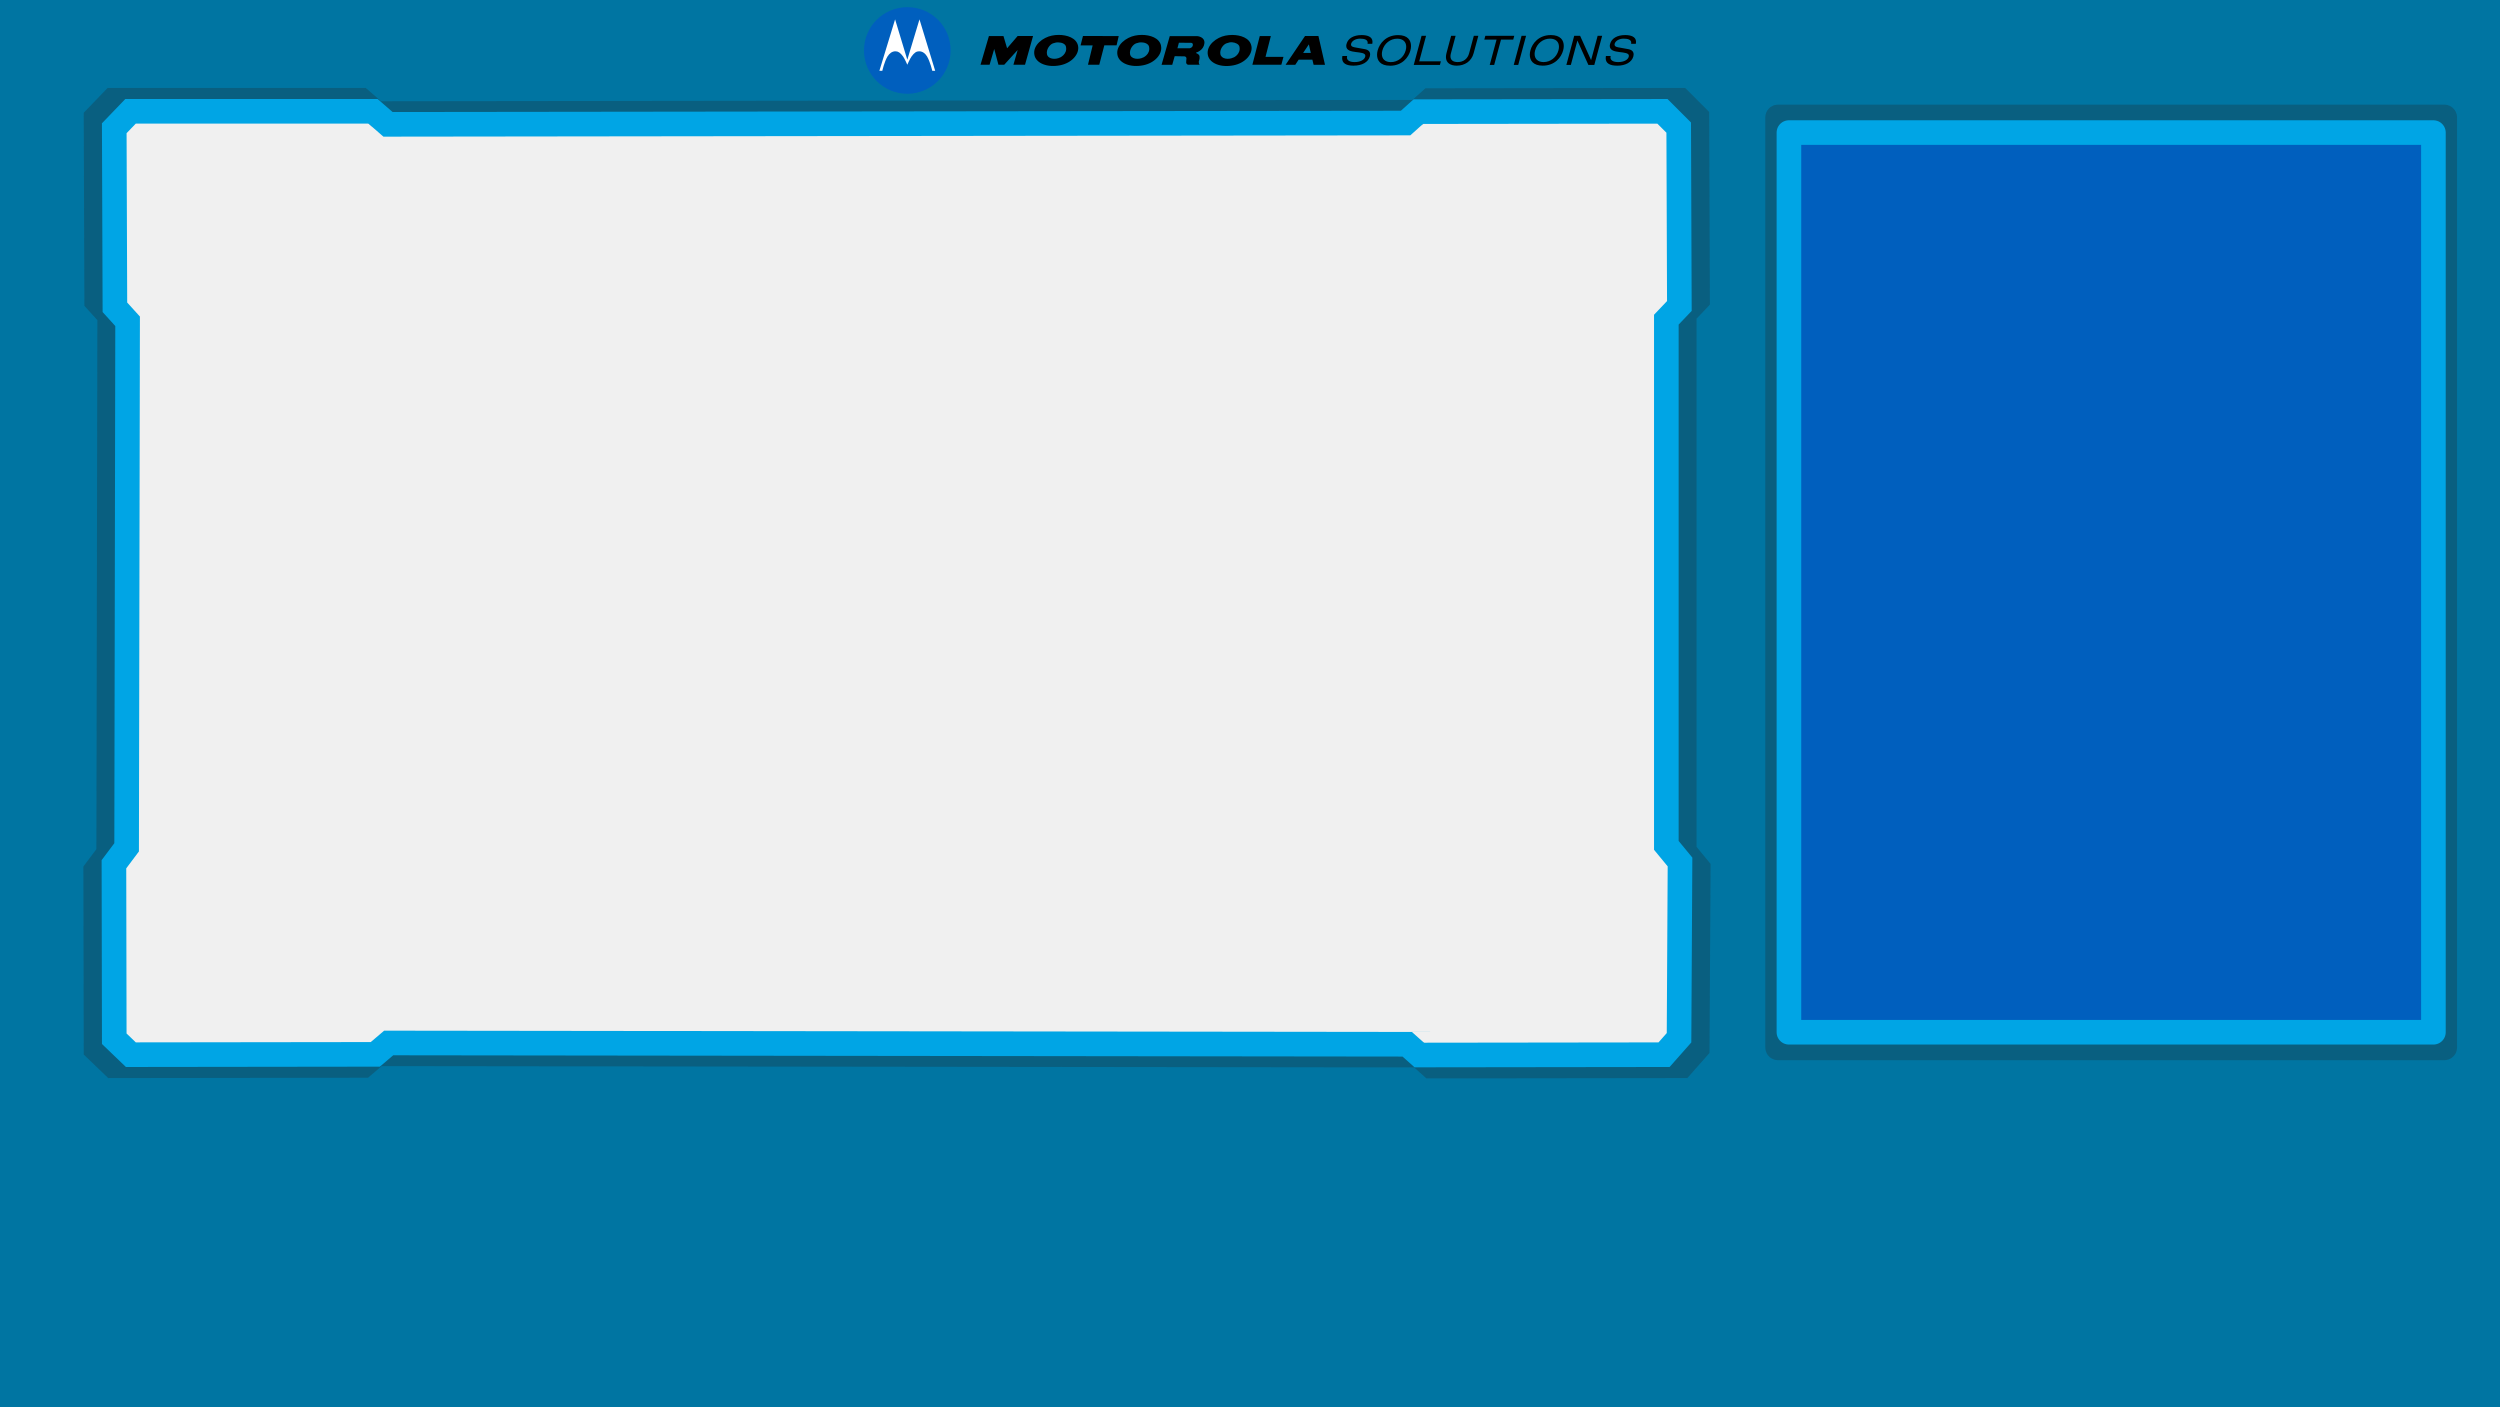
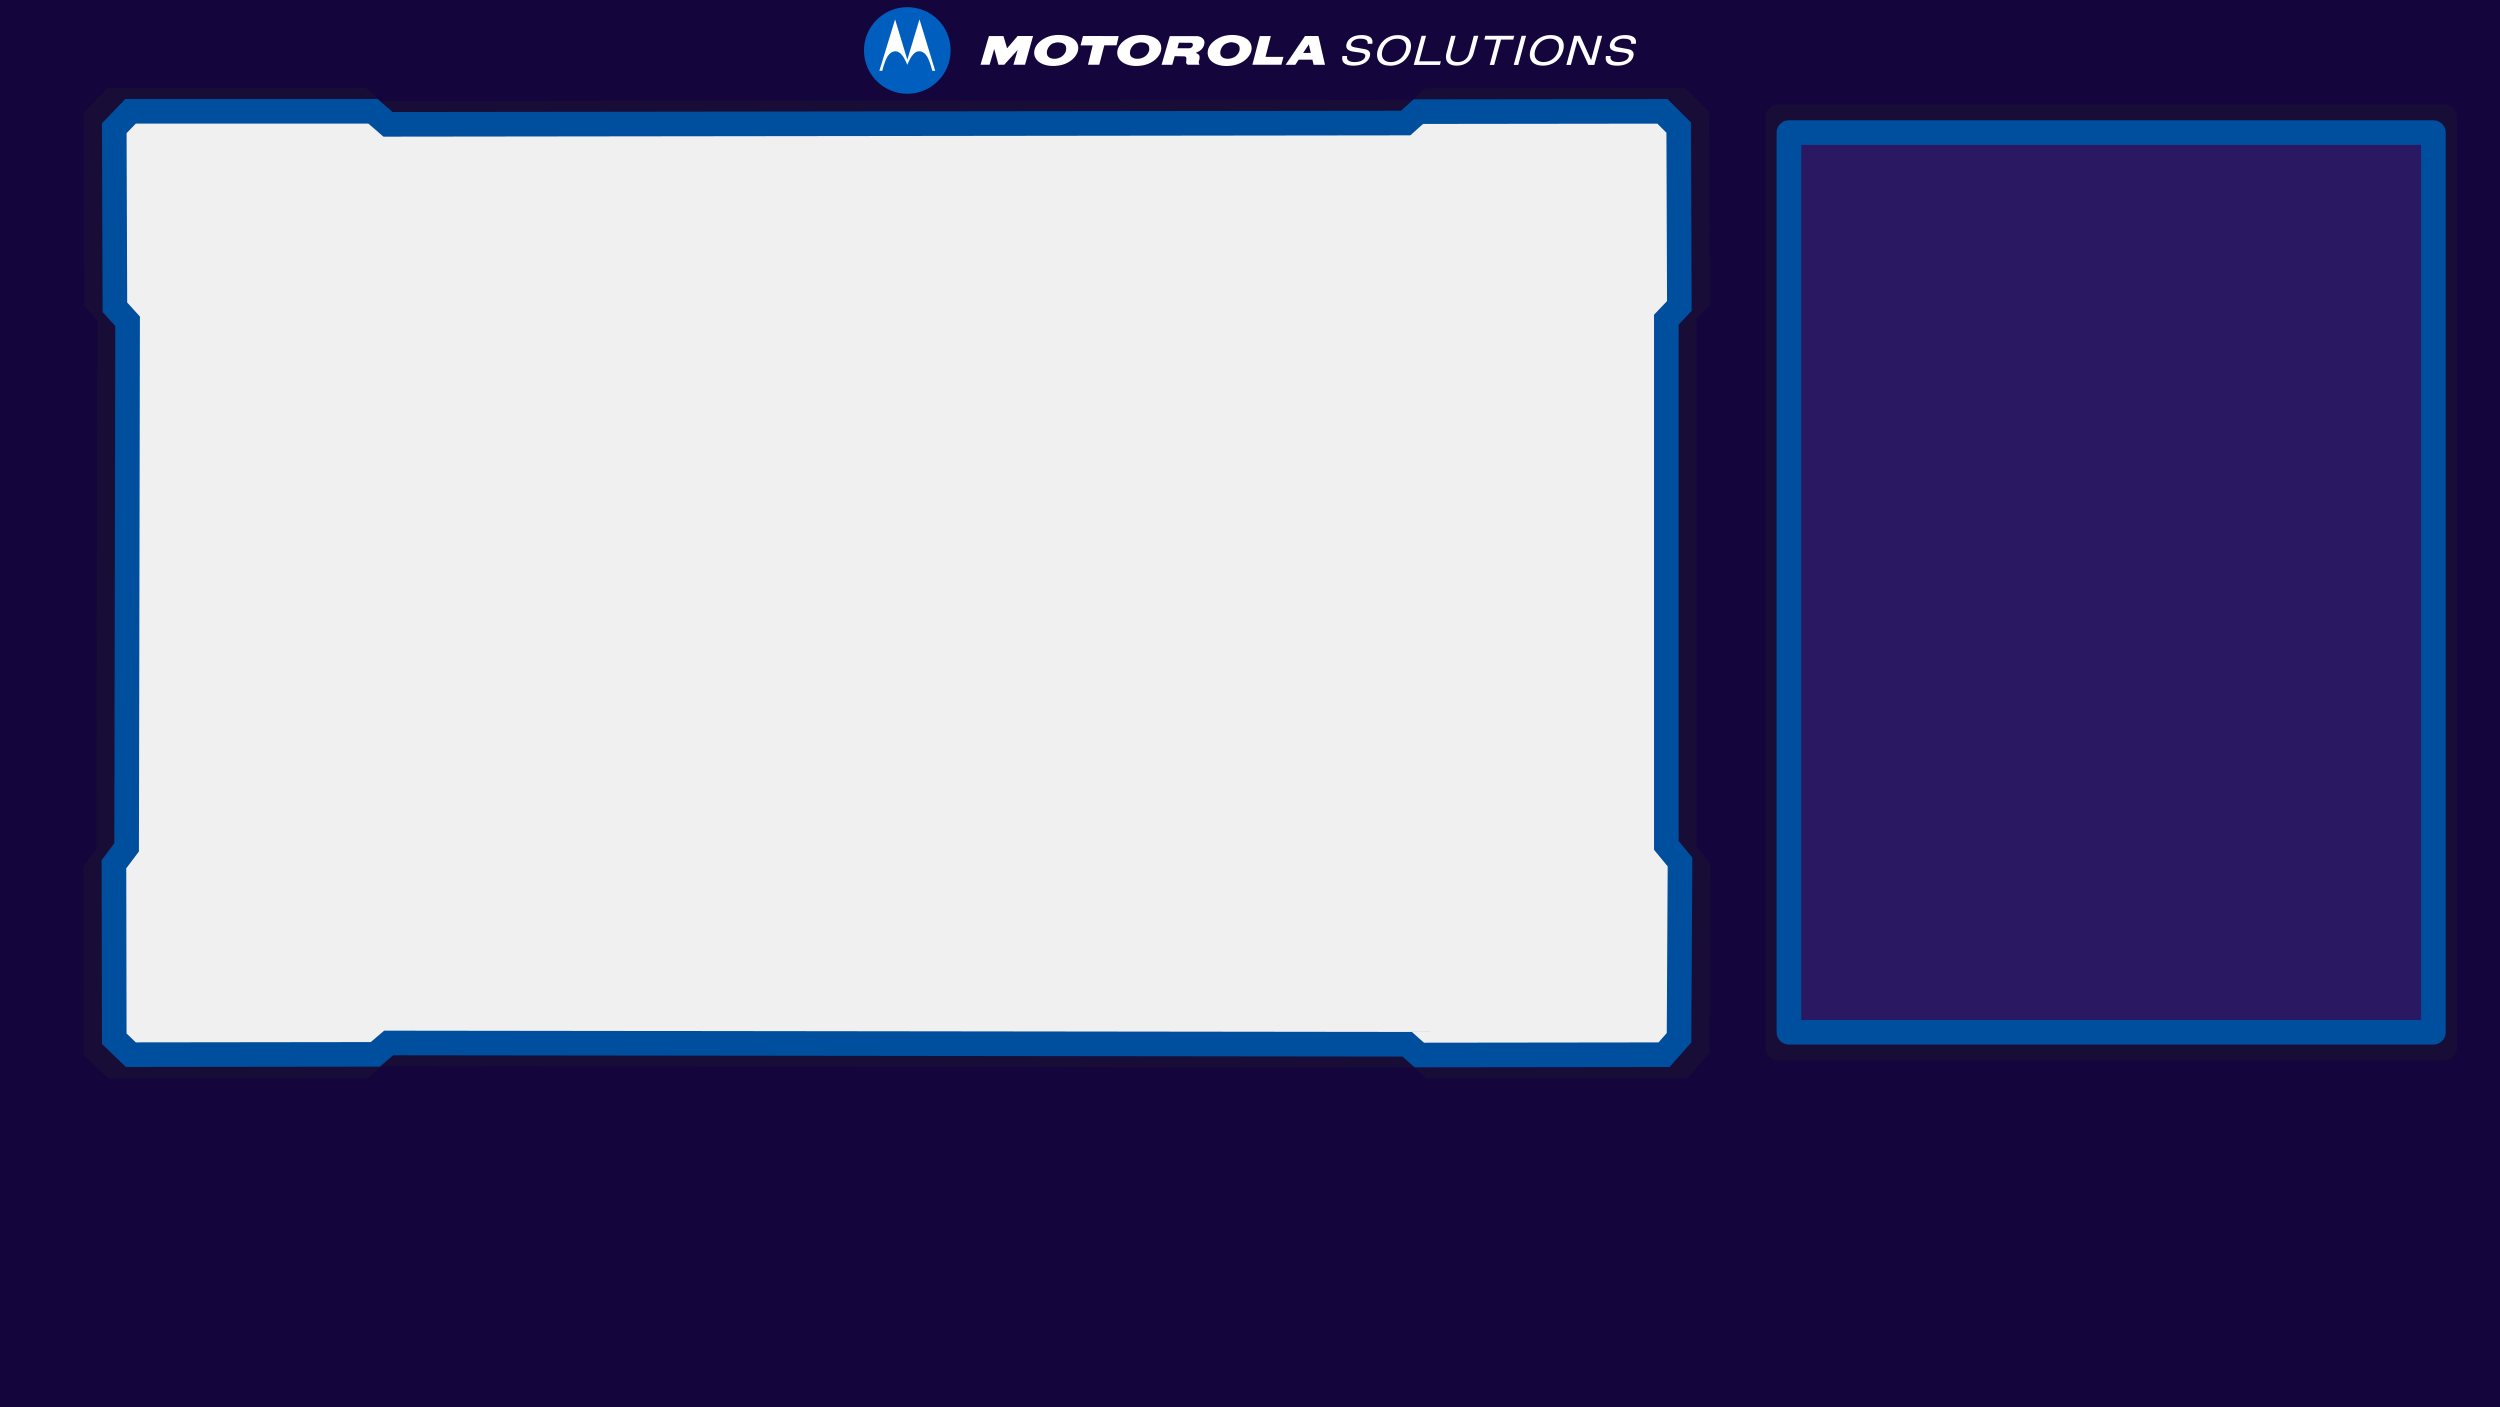
<svg xmlns="http://www.w3.org/2000/svg" width="1920" height="1080" viewBox="0 0 508 285.75" version="1.1" id="svg1" xml:space="preserve">
  <defs id="defs1">
    <linearGradient id="swatch32">
      <stop style="stop-color:#00a5e5;stop-opacity:1;" offset="0" id="stop32" />
    </linearGradient>
    <clipPath clipPathUnits="userSpaceOnUse" id="clipPath24">
      <rect style="fill:none;stroke:#000000;stroke-width:1;stroke-linecap:butt;stroke-linejoin:bevel;paint-order:stroke markers fill;stop-color:#000000" id="rect24" width="45" height="77.937" x="251.534" y="222.735" />
    </clipPath>
    <clipPath clipPathUnits="userSpaceOnUse" id="clipPath15">
      <rect style="fill:none;stroke:#000000;stroke-linecap:butt;stroke-linejoin:bevel;paint-order:stroke markers fill;stop-color:#000000" id="rect15-7" width="45.034" height="38.956" x="262.483" y="121.001" />
    </clipPath>
    <clipPath clipPathUnits="userSpaceOnUse" id="clipPath26">
      <rect style="fill:none;stroke:#000000;stroke-width:1;stroke-linecap:butt;stroke-linejoin:bevel;paint-order:stroke markers fill;stop-color:#000000" id="rect26" width="46.161" height="39.922" x="86.574" y="420.063" />
    </clipPath>
    <clipPath clipPathUnits="userSpaceOnUse" id="clipPath18">
      <rect style="fill:none;stroke:#000000;stroke-width:1;stroke-linecap:butt;stroke-linejoin:bevel;paint-order:stroke markers fill;stop-color:#000000" id="rect18" width="46.161" height="39.922" x="86.574" y="420.063" />
    </clipPath>
    <clipPath clipPathUnits="userSpaceOnUse" id="clipPath27">
      <rect style="fill:none;stroke:#000000;stroke-width:1;stroke-linecap:butt;stroke-linejoin:bevel;paint-order:stroke markers fill;stop-color:#000000" id="rect28-6" width="46.161" height="39.922" x="86.574" y="420.063" />
    </clipPath>
  </defs>
  <g id="layer1">
-     <path id="rect7" style="display:inline;fill:#0075a2;fill-opacity:1;stroke:#ff00ff;stroke-width:0;stroke-linecap:square;stroke-linejoin:round;stroke-dasharray:none;paint-order:fill markers stroke" d="M 0,-0.529 -0.529,0 v 285.75 c 0.354,0.633 1.002,0.556 1.629,0.529 H 508 c 0.633,-0.354 0.556,-1.002 0.529,-1.629 V 0 c -0.354,-0.633 -1.002,-0.556 -1.629,-0.529 z M 26.75,23.151 h 48.856 c 1.039,0.841 1.98,1.846 3.079,2.586 1.698,0.139 3.444,0.016 5.16,0.054 67.257,-0.086 134.514,-0.172 201.772,-0.257 0.921,-0.428 1.559,-1.319 2.363,-1.939 0.498,-0.672 1.407,-0.271 2.121,-0.38 l 47.485,-0.064 c 0.999,1 1.998,2 2.998,3 0.044,11.939 0.088,23.878 0.133,35.816 -0.834,0.913 -1.756,1.769 -2.537,2.716 -0.245,1.017 -0.043,2.121 -0.109,3.172 V 171.781 c 0.454,0.972 1.337,1.701 1.965,2.575 0.398,0.516 1.008,0.957 0.809,1.686 -0.064,11.543 -0.127,23.085 -0.191,34.628 l -2.756,3.114 c -16.433,0.022 -32.866,0.044 -49.299,0.066 -0.84,-0.687 -1.582,-1.535 -2.484,-2.12 -1.632,-0.148 -3.313,-0.025 -4.965,-0.069 -67.39,-0.086 -134.78,-0.172 -202.171,-0.258 -0.946,0.44 -1.634,1.323 -2.474,1.945 -0.515,0.655 -1.416,0.268 -2.134,0.373 -15.856,0.021 -31.712,0.043 -47.568,0.064 -1.019,-0.979 -2.038,-1.959 -3.057,-2.938 -0.022,-11.684 -0.044,-23.367 -0.066,-35.051 0.826,-1.173 1.806,-2.266 2.538,-3.489 0.104,-2.895 0.025,-5.82 0.058,-8.727 0.061,-32.764 0.122,-65.529 0.183,-98.293 -0.428,-0.922 -1.327,-1.555 -1.951,-2.357 -0.523,-0.41 -0.759,-0.931 -0.633,-1.594 -0.043,-11.688 -0.087,-23.375 -0.13,-35.063 1.001,-1.041 2.003,-2.082 3.004,-3.123 z m 336.759,3.79 h 119.319 11.642 V 209.753 H 482.828 363.509 Z" />
+     <path id="rect7" style="display:inline;fill:#15053d;fill-opacity:1;stroke:#ff00ff;stroke-width:0;stroke-linecap:square;stroke-linejoin:round;stroke-dasharray:none;paint-order:fill markers stroke" d="M 0,-0.529 -0.529,0 v 285.75 c 0.354,0.633 1.002,0.556 1.629,0.529 H 508 c 0.633,-0.354 0.556,-1.002 0.529,-1.629 V 0 c -0.354,-0.633 -1.002,-0.556 -1.629,-0.529 z M 26.75,23.151 h 48.856 c 1.039,0.841 1.98,1.846 3.079,2.586 1.698,0.139 3.444,0.016 5.16,0.054 67.257,-0.086 134.514,-0.172 201.772,-0.257 0.921,-0.428 1.559,-1.319 2.363,-1.939 0.498,-0.672 1.407,-0.271 2.121,-0.38 l 47.485,-0.064 c 0.999,1 1.998,2 2.998,3 0.044,11.939 0.088,23.878 0.133,35.816 -0.834,0.913 -1.756,1.769 -2.537,2.716 -0.245,1.017 -0.043,2.121 -0.109,3.172 V 171.781 c 0.454,0.972 1.337,1.701 1.965,2.575 0.398,0.516 1.008,0.957 0.809,1.686 -0.064,11.543 -0.127,23.085 -0.191,34.628 l -2.756,3.114 c -16.433,0.022 -32.866,0.044 -49.299,0.066 -0.84,-0.687 -1.582,-1.535 -2.484,-2.12 -1.632,-0.148 -3.313,-0.025 -4.965,-0.069 -67.39,-0.086 -134.78,-0.172 -202.171,-0.258 -0.946,0.44 -1.634,1.323 -2.474,1.945 -0.515,0.655 -1.416,0.268 -2.134,0.373 -15.856,0.021 -31.712,0.043 -47.568,0.064 -1.019,-0.979 -2.038,-1.959 -3.057,-2.938 -0.022,-11.684 -0.044,-23.367 -0.066,-35.051 0.826,-1.173 1.806,-2.266 2.538,-3.489 0.104,-2.895 0.025,-5.82 0.058,-8.727 0.061,-32.764 0.122,-65.529 0.183,-98.293 -0.428,-0.922 -1.327,-1.555 -1.951,-2.357 -0.523,-0.41 -0.759,-0.931 -0.633,-1.594 -0.043,-11.688 -0.087,-23.375 -0.13,-35.063 1.001,-1.041 2.003,-2.082 3.004,-3.123 z m 336.759,3.79 h 119.319 11.642 V 209.753 H 482.828 363.509 Z" />
    <path style="display:inline;fill:#00ffff;fill-opacity:0;stroke:#222222;stroke-width:5.115;stroke-linecap:square;stroke-dasharray:none;stroke-opacity:0.268;paint-order:fill markers stroke" d="m 76.611,214.073 -2.774,2.368 -50.814,0.068 -3.451,-3.315 -0.068,-36.267 2.639,-3.518 0.203,-109.342 -2.639,-2.909 -0.135,-37.214 3.383,-3.518 H 73.363 l 3.112,2.706 211.511,-0.271 2.639,-2.368 50.746,-0.068 3.383,3.383 0.135,37.079 -2.706,2.842 V 173.002 l 2.842,3.451 -0.203,36.537 -3.112,3.518 -50.882,0.068 -2.503,-2.233 z" id="path5-7" />
-     <path style="display:inline;fill:#00ffff;fill-opacity:0;stroke:#00a5e5;stroke-width:5;stroke-linecap:square;stroke-dasharray:none;stroke-opacity:1;paint-order:fill markers stroke" d="m 78.978,211.931 -2.712,2.315 -49.676,0.066 -3.373,-3.241 -0.066,-35.454 2.58,-3.44 0.198,-106.892 -2.58,-2.844 -0.132,-36.38 3.307,-3.44 H 75.803 l 3.043,2.646 206.772,-0.265 2.58,-2.315 49.609,-0.066 3.307,3.307 0.132,36.248 -2.646,2.778 V 171.781 l 2.778,3.373 -0.198,35.719 -3.043,3.44 -49.742,0.066 -2.447,-2.183 z" id="path5" />
+     <path style="display:inline;fill:#004e9e;fill-opacity:0;stroke:#004e9e;stroke-width:5;stroke-linecap:square;stroke-dasharray:none;stroke-opacity:1;paint-order:fill markers stroke" d="m 78.978,211.931 -2.712,2.315 -49.676,0.066 -3.373,-3.241 -0.066,-35.454 2.58,-3.44 0.198,-106.892 -2.58,-2.844 -0.132,-36.38 3.307,-3.44 H 75.803 l 3.043,2.646 206.772,-0.265 2.58,-2.315 49.609,-0.066 3.307,3.307 0.132,36.248 -2.646,2.778 V 171.781 l 2.778,3.373 -0.198,35.719 -3.043,3.44 -49.742,0.066 -2.447,-2.183 z" id="path5" />
    <rect style="display:inline;fill:#00a5e5;fill-opacity:0;stroke:#222222;stroke-width:5.169;stroke-linecap:square;stroke-linejoin:round;stroke-dasharray:none;stroke-opacity:0.267;paint-order:fill markers stroke" id="rect5-4" width="135.389" height="188.993" x="361.295" y="23.85" />
-     <rect style="display:inline;fill:#005fbe;fill-opacity:1;stroke:#00a5e5;stroke-width:5;stroke-linecap:square;stroke-linejoin:round;stroke-dasharray:none;stroke-opacity:1;paint-order:fill markers stroke" id="rect5" width="130.961" height="182.812" x="363.509" y="26.941" />
+     <rect style="display:inline;fill:#2a1863;fill-opacity:1;stroke:#004e9e;stroke-width:5;stroke-linecap:square;stroke-linejoin:round;stroke-dasharray:none;stroke-opacity:1;paint-order:fill markers stroke" id="rect5" width="130.961" height="182.812" x="363.509" y="26.941" />
    <ellipse style="fill:#ffffff;fill-opacity:1;stroke:#ff0000;stroke-width:0;stroke-linecap:square;stroke-linejoin:round;stroke-dasharray:none;stroke-opacity:0.267;paint-order:fill markers stroke" id="path32" cx="184.376" cy="10.855" rx="8.138" ry="8.017" />
-     <g style="fill:none" id="g32" transform="matrix(0.7598501,0,0,0.7598501,168.7194,-6.143085)">
+     <g style="display:none;fill:none" id="g32" transform="matrix(0.7598501,0,0,0.7598501,168.7194,-6.143085)">
      <path d="M 20.59,10 C 14.185,10 9,15.191 9,21.57 c 0,6.378 5.186,11.591 11.591,11.591 6.405,0 11.58,-5.191 11.58,-11.591 C 32.17,15.17 27.07,10 20.59,10 Z m 6.67,17.015 c 0,0 -0.541,-2.394 -1.389,-3.835 -0.467,-0.763 -1.188,-1.399 -2.153,-1.377 -0.689,0 -1.272,0.371 -2.004,1.399 -0.445,0.625 -1.124,2.193 -1.124,2.193 0,0 -0.679,-1.568 -1.124,-2.193 -0.742,-1.028 -1.326,-1.388 -2.004,-1.399 -0.976,-0.021 -1.686,0.615 -2.163,1.377 -0.859,1.441 -1.389,3.835 -1.389,3.835 h -0.785 l 4.199,-13.752 3.245,10.732 0.021,0.021 0.021,-0.021 3.234,-10.732 4.199,13.752 h -0.774 z" fill="#005fbe" id="path1" />
      <path d="m 40.17,25.401 2.242,-7.666 h 3.894 l 0.968,3.26 2.831,-3.292 h 4.115 l -2.147,7.687 -3.105,0.011 1.137,-3.965 -3.6,3.965 h -1.547 l -1.126,-4.227 -1.242,4.227 z" fill="#000000" id="path2" />
      <path d="m 67.567,17.703 9.557,0.032 -0.568,2.471 h -3.284 l -1.347,5.195 h -3.021 l 1.252,-5.174 H 66.925 Z" fill="#000000" id="path3" />
      <path d="m 96.113,20.984 h -3.284 l 0.389,-1.472 3.168,0.021 c 0,0 0.621,-0.052 0.568,0.578 -0.042,0.726 -0.832,0.873 -0.832,0.873 m 3.916,-1.251 c 0.221,-1.84 -1.905,-1.987 -1.905,-1.987 h -7.357 l -2.189,7.666 h 2.852 l 0.653,-2.303 2.284,0.042 c 0.832,-0.084 0.863,0.494 0.863,0.494 0,0 -0.011,0.515 -0.074,1.062 -0.042,0.599 0.526,0.694 0.526,0.694 h 3.094 c -0.253,-0.2 -0.253,-0.589 -0.253,-0.841 0,-0.189 0.316,-0.662 0.21,-1.388 -0.074,-0.641 -0.8,-0.799 -0.905,-0.894 -0.095,-0.042 0.032,-0.147 0.032,-0.147 0,0 1.958,-0.557 2.147,-2.398 z" fill="#000000" id="path4" />
      <path d="m 114.846,17.735 h 2.958 l -1.421,5.563 h 4.8 l -0.569,2.103 h -7.746 z" fill="#000000" id="path5-9" />
      <path d="m 128.456,22.236 h -1.958 l -0.042,-0.021 1.516,-2.261 0.515,2.261 z m 2.084,-4.532 h -3.589 l -5.2,7.708 h 2.589 l 0.885,-1.346 0.021,-0.032 h 3.673 v 0.032 l 0.326,1.346 h 3.042 l -1.758,-7.708 z" fill="#000000" id="path6" />
      <path d="m 61.473,23.445 c -1.316,0.673 -3.316,0.442 -3.537,-0.894 -0.232,-1.283 0.779,-2.566 1.6,-2.871 0.59,-0.2 1.063,-0.305 1.495,-0.252 0.926,0 1.863,0.442 1.989,1.146 0.453,2.114 -1.831,3.007 -1.537,2.871 m 4.768,-3.113 c -0.442,-2.114 -2.937,-2.913 -5.199,-2.913 -0.589,0 -1.263,0.074 -1.8,0.189 -2.295,0.452 -5.189,2.513 -4.673,5.174 0.421,2.229 3.442,3.428 6.841,2.766 3.189,-0.61 5.263,-3.05 4.831,-5.195 z" fill="#000000" id="path7" />
      <path d="m 83.692,23.445 c -1.316,0.673 -3.337,0.442 -3.537,-0.894 -0.221,-1.283 0.779,-2.566 1.61,-2.871 0.568,-0.2 1.063,-0.305 1.505,-0.252 0.916,0 1.831,0.442 1.968,1.146 0.463,2.114 -1.81,3.007 -1.537,2.871 m 4.747,-3.113 c -0.421,-2.114 -2.916,-2.913 -5.157,-2.913 -0.6,0 -1.284,0.074 -1.821,0.189 -2.284,0.452 -5.178,2.513 -4.684,5.174 0.431,2.229 3.463,3.428 6.852,2.766 3.179,-0.61 5.252,-3.05 4.8,-5.195 z" fill="#000000" id="path8" />
      <path d="m 107.837,23.445 c -1.305,0.673 -3.294,0.442 -3.526,-0.894 -0.231,-1.283 0.768,-2.566 1.6,-2.871 0.695,-0.252 0.979,-0.305 1.516,-0.294 0.926,0.074 1.841,0.494 1.989,1.199 0.431,2.114 -1.821,3.007 -1.568,2.871 m 4.746,-3.113 c -0.421,-2.114 -2.915,-2.913 -5.146,-2.913 -0.611,0 -1.274,0.074 -1.832,0.189 -2.263,0.452 -5.157,2.513 -4.652,5.174 0.421,2.229 3.452,3.428 6.831,2.766 3.189,-0.61 5.263,-3.05 4.81,-5.195 z" fill="#000000" id="path9" />
      <path d="m 139.896,25.643 c -1.936,0 -3.021,-0.641 -3.021,-1.987 0,-0.179 0.022,-0.368 0.053,-0.568 v -0.032 h 1.274 v 0.052 c -0.042,0.116 -0.053,0.231 -0.053,0.337 0,0.789 0.768,1.241 2.052,1.241 1.59,0 2.632,-0.62 2.842,-1.441 0.021,-0.084 0.032,-0.168 0.032,-0.242 0.021,-0.747 -1.232,-0.841 -2.516,-0.999 -1.273,-0.158 -2.578,-0.41 -2.589,-1.619 0,-0.168 0.021,-0.358 0.084,-0.557 0.4,-1.504 1.916,-2.366 4.031,-2.366 1.442,0 2.895,0.389 2.905,1.798 0,0.158 -0.021,0.326 -0.052,0.505 v 0.032 h -1.263 v -0.053 c 0.021,-0.084 0.031,-0.158 0.031,-0.231 0,-0.841 -0.915,-1.094 -2.063,-1.094 -1.084,0 -2.147,0.536 -2.368,1.367 -0.021,0.074 -0.031,0.147 -0.031,0.221 0,0.305 0.2,0.599 0.936,0.726 l 2.747,0.494 c 0.969,0.168 1.432,0.694 1.432,1.388 0,0.168 -0.032,0.347 -0.074,0.536 -0.421,1.556 -2.073,2.492 -4.368,2.492 z" fill="#000000" id="path10" />
      <path d="m 210.373,25.643 c -1.936,0 -3.02,-0.641 -3.02,-1.987 0,-0.179 0.021,-0.368 0.052,-0.568 v -0.032 h 1.274 v 0.052 c -0.042,0.116 -0.053,0.231 -0.053,0.337 0,0.789 0.768,1.241 2.053,1.241 1.589,0 2.631,-0.62 2.841,-1.441 0.021,-0.084 0.032,-0.168 0.032,-0.242 0.021,-0.747 -1.232,-0.841 -2.516,-0.999 -1.273,-0.158 -2.578,-0.41 -2.589,-1.619 0,-0.168 0.021,-0.358 0.084,-0.557 0.4,-1.504 1.916,-2.366 4.032,-2.366 1.441,0 2.894,0.389 2.904,1.798 0,0.158 -0.021,0.326 -0.052,0.505 v 0.032 h -1.263 v -0.053 c 0.021,-0.084 0.031,-0.158 0.031,-0.231 0,-0.841 -0.915,-1.094 -2.063,-1.094 -1.084,0 -2.147,0.536 -2.368,1.367 -0.021,0.074 -0.031,0.147 -0.031,0.221 0,0.305 0.2,0.599 0.936,0.726 l 2.737,0.494 c 0.968,0.168 1.431,0.694 1.431,1.399 0,0.168 -0.031,0.347 -0.073,0.536 -0.421,1.556 -2.074,2.492 -4.368,2.492 z" fill="#000000" id="path11" />
      <path d="m 149.663,25.653 c -1.284,0 -2.157,-0.347 -2.694,-0.894 -0.548,-0.547 -0.758,-1.272 -0.758,-2.019 0,-0.4 0.063,-0.799 0.168,-1.188 0.495,-1.84 2.211,-4.08 5.463,-4.08 1.284,0 2.158,0.347 2.694,0.894 0.548,0.547 0.758,1.272 0.758,2.03 0,0.4 -0.063,0.799 -0.168,1.188 -0.495,1.851 -2.21,4.08 -5.463,4.08 z m 0.232,-0.957 c 1.852,0 3.473,-1.262 3.978,-3.144 0.095,-0.337 0.137,-0.662 0.137,-0.957 0,-1.335 -0.884,-2.166 -2.4,-2.166 -1.852,0 -3.473,1.262 -3.978,3.144 -0.095,0.337 -0.137,0.662 -0.137,0.957 0,1.335 0.884,2.166 2.4,2.166 z" fill="#000000" id="path12" />
      <path d="m 156.022,25.443 2.084,-7.75 v -0.032 h 1.21 l -1.831,6.825 h 5.789 l -0.253,0.957 h -6.989 z" fill="#000000" id="path13" />
      <path d="m 167.525,25.643 c -1.747,0 -2.894,-0.778 -2.894,-2.303 0,-0.316 0.052,-0.673 0.147,-1.052 l 1.242,-4.627 h 1.2 l -1.263,4.7 c -0.074,0.284 -0.116,0.536 -0.116,0.768 0,0.978 0.632,1.546 1.916,1.556 1.579,0 2.684,-0.894 3.073,-2.345 l 1.253,-4.648 v -0.032 h 1.21 l -1.252,4.648 c -0.59,2.208 -2.411,3.333 -4.516,3.333 z" fill="#000000" id="path14" />
      <path d="m 176.345,25.443 1.821,-6.762 h -3.274 l 0.274,-1.02 h 7.736 l -0.274,1.02 h -3.273 l -1.821,6.762 h -1.2 z" fill="#000000" id="path15" />
      <path d="m 182.765,25.443 2.084,-7.75 v -0.032 h 1.211 l -2.095,7.782 z" fill="#000000" id="path16" />
      <path d="m 195.386,18.355 c -0.548,-0.547 -1.411,-0.894 -2.695,-0.894 -3.263,0 -4.978,2.24 -5.463,4.08 -0.105,0.389 -0.168,0.789 -0.168,1.188 0,0.747 0.211,1.483 0.758,2.019 0.547,0.547 1.41,0.894 2.694,0.894 3.263,0 4.968,-2.229 5.463,-4.08 0.105,-0.389 0.168,-0.789 0.168,-1.188 0,-0.747 -0.21,-1.483 -0.757,-2.03 z m -0.664,3.186 c -0.505,1.882 -2.126,3.144 -3.978,3.144 -1.516,0 -2.4,-0.841 -2.4,-2.166 0,-0.294 0.042,-0.61 0.137,-0.957 0.505,-1.882 2.126,-3.144 3.979,-3.144 1.515,0 2.399,0.841 2.399,2.166 0,0.294 -0.042,0.61 -0.137,0.957 z" fill="#000000" id="path17" />
      <path d="m 202.721,25.443 -2.937,-6.509 -1.747,6.509 h -1.2 l 2.095,-7.782 h 1.578 l 2.937,6.509 1.747,-6.478 v -0.032 h 1.211 l -2.095,7.782 h -1.579 z" fill="#000000" id="path18" />
    </g>
+     <g style="fill:none" id="g37" transform="matrix(0.7598501,0,0,0.7598501,168.7194,-6.143085)">
+       <path d="M 20.59,10 C 14.185,10 9,15.191 9,21.57 c 0,6.378 5.186,11.591 11.591,11.591 6.405,0 11.58,-5.191 11.58,-11.591 C 32.17,15.17 27.07,10 20.59,10 Z m 6.67,17.015 c 0,0 -0.541,-2.394 -1.389,-3.835 -0.467,-0.763 -1.188,-1.399 -2.153,-1.377 -0.689,0 -1.272,0.371 -2.004,1.399 -0.445,0.625 -1.124,2.193 -1.124,2.193 0,0 -0.679,-1.568 -1.124,-2.193 -0.742,-1.028 -1.326,-1.388 -2.004,-1.399 -0.976,-0.021 -1.686,0.615 -2.163,1.377 -0.859,1.441 -1.389,3.835 -1.389,3.835 h -0.785 l 4.199,-13.752 3.245,10.732 0.021,0.021 0.021,-0.021 3.234,-10.732 4.199,13.752 h -0.774 z" fill="#005fbe" id="path19" />
+       <path d="m 40.17,25.401 2.242,-7.666 h 3.894 l 0.968,3.26 2.831,-3.292 h 4.115 l -2.147,7.687 -3.105,0.011 1.137,-3.965 -3.6,3.965 h -1.547 l -1.126,-4.227 -1.242,4.227 z" fill="#000000" id="path20" style="fill:#ffffff" />
+       <path d="m 67.567,17.703 9.557,0.032 -0.568,2.471 h -3.284 l -1.347,5.195 h -3.021 l 1.252,-5.174 H 66.925 Z" fill="#000000" id="path21" style="fill:#ffffff" />
+       <path d="m 96.113,20.984 h -3.284 l 0.389,-1.472 3.168,0.021 c 0,0 0.621,-0.052 0.568,0.578 -0.042,0.726 -0.832,0.873 -0.832,0.873 m 3.916,-1.251 c 0.221,-1.84 -1.905,-1.987 -1.905,-1.987 h -7.357 l -2.189,7.666 h 2.852 l 0.653,-2.303 2.284,0.042 c 0.832,-0.084 0.863,0.494 0.863,0.494 0,0 -0.011,0.515 -0.074,1.062 -0.042,0.599 0.526,0.694 0.526,0.694 h 3.094 c -0.253,-0.2 -0.253,-0.589 -0.253,-0.841 0,-0.189 0.316,-0.662 0.21,-1.388 -0.074,-0.641 -0.8,-0.799 -0.905,-0.894 -0.095,-0.042 0.032,-0.147 0.032,-0.147 0,0 1.958,-0.557 2.147,-2.398 z" fill="#000000" id="path22" style="fill:#ffffff" />
+       <path d="m 114.846,17.735 h 2.958 l -1.421,5.563 h 4.8 l -0.569,2.103 h -7.746 z" fill="#000000" id="path23" style="fill:#ffffff" />
+       <path d="m 128.456,22.236 h -1.958 l -0.042,-0.021 1.516,-2.261 0.515,2.261 z m 2.084,-4.532 h -3.589 l -5.2,7.708 h 2.589 l 0.885,-1.346 0.021,-0.032 h 3.673 v 0.032 l 0.326,1.346 h 3.042 l -1.758,-7.708 z" fill="#000000" id="path24" style="fill:#ffffff" />
+       <path d="m 61.473,23.445 c -1.316,0.673 -3.316,0.442 -3.537,-0.894 -0.232,-1.283 0.779,-2.566 1.6,-2.871 0.59,-0.2 1.063,-0.305 1.495,-0.252 0.926,0 1.863,0.442 1.989,1.146 0.453,2.114 -1.831,3.007 -1.537,2.871 m 4.768,-3.113 c -0.442,-2.114 -2.937,-2.913 -5.199,-2.913 -0.589,0 -1.263,0.074 -1.8,0.189 -2.295,0.452 -5.189,2.513 -4.673,5.174 0.421,2.229 3.442,3.428 6.841,2.766 3.189,-0.61 5.263,-3.05 4.831,-5.195 z" fill="#000000" id="path25" style="fill:#ffffff" />
+       <path d="m 83.692,23.445 c -1.316,0.673 -3.337,0.442 -3.537,-0.894 -0.221,-1.283 0.779,-2.566 1.61,-2.871 0.568,-0.2 1.063,-0.305 1.505,-0.252 0.916,0 1.831,0.442 1.968,1.146 0.463,2.114 -1.81,3.007 -1.537,2.871 m 4.747,-3.113 c -0.421,-2.114 -2.916,-2.913 -5.157,-2.913 -0.6,0 -1.284,0.074 -1.821,0.189 -2.284,0.452 -5.178,2.513 -4.684,5.174 0.431,2.229 3.463,3.428 6.852,2.766 3.179,-0.61 5.252,-3.05 4.8,-5.195 z" fill="#000000" id="path26" style="fill:#ffffff" />
+       <path d="m 107.837,23.445 c -1.305,0.673 -3.294,0.442 -3.526,-0.894 -0.231,-1.283 0.768,-2.566 1.6,-2.871 0.695,-0.252 0.979,-0.305 1.516,-0.294 0.926,0.074 1.841,0.494 1.989,1.199 0.431,2.114 -1.821,3.007 -1.568,2.871 m 4.746,-3.113 c -0.421,-2.114 -2.915,-2.913 -5.146,-2.913 -0.611,0 -1.274,0.074 -1.832,0.189 -2.263,0.452 -5.157,2.513 -4.652,5.174 0.421,2.229 3.452,3.428 6.831,2.766 3.189,-0.61 5.263,-3.05 4.81,-5.195 z" fill="#000000" id="path27" style="fill:#ffffff" />
+       <path d="m 139.896,25.643 c -1.936,0 -3.021,-0.641 -3.021,-1.987 0,-0.179 0.022,-0.368 0.053,-0.568 v -0.032 h 1.274 v 0.052 c -0.042,0.116 -0.053,0.231 -0.053,0.337 0,0.789 0.768,1.241 2.052,1.241 1.59,0 2.632,-0.62 2.842,-1.441 0.021,-0.084 0.032,-0.168 0.032,-0.242 0.021,-0.747 -1.232,-0.841 -2.516,-0.999 -1.273,-0.158 -2.578,-0.41 -2.589,-1.619 0,-0.168 0.021,-0.358 0.084,-0.557 0.4,-1.504 1.916,-2.366 4.031,-2.366 1.442,0 2.895,0.389 2.905,1.798 0,0.158 -0.021,0.326 -0.052,0.505 v 0.032 h -1.263 v -0.053 c 0.021,-0.084 0.031,-0.158 0.031,-0.231 0,-0.841 -0.915,-1.094 -2.063,-1.094 -1.084,0 -2.147,0.536 -2.368,1.367 -0.021,0.074 -0.031,0.147 -0.031,0.221 0,0.305 0.2,0.599 0.936,0.726 l 2.747,0.494 c 0.969,0.168 1.432,0.694 1.432,1.388 0,0.168 -0.032,0.347 -0.074,0.536 -0.421,1.556 -2.073,2.492 -4.368,2.492 z" fill="#000000" id="path28" style="fill:#ffffff" />
+       <path d="m 210.373,25.643 c -1.936,0 -3.02,-0.641 -3.02,-1.987 0,-0.179 0.021,-0.368 0.052,-0.568 v -0.032 h 1.274 v 0.052 c -0.042,0.116 -0.053,0.231 -0.053,0.337 0,0.789 0.768,1.241 2.053,1.241 1.589,0 2.631,-0.62 2.841,-1.441 0.021,-0.084 0.032,-0.168 0.032,-0.242 0.021,-0.747 -1.232,-0.841 -2.516,-0.999 -1.273,-0.158 -2.578,-0.41 -2.589,-1.619 0,-0.168 0.021,-0.358 0.084,-0.557 0.4,-1.504 1.916,-2.366 4.032,-2.366 1.441,0 2.894,0.389 2.904,1.798 0,0.158 -0.021,0.326 -0.052,0.505 v 0.032 h -1.263 v -0.053 c 0.021,-0.084 0.031,-0.158 0.031,-0.231 0,-0.841 -0.915,-1.094 -2.063,-1.094 -1.084,0 -2.147,0.536 -2.368,1.367 -0.021,0.074 -0.031,0.147 -0.031,0.221 0,0.305 0.2,0.599 0.936,0.726 l 2.737,0.494 c 0.968,0.168 1.431,0.694 1.431,1.399 0,0.168 -0.031,0.347 -0.073,0.536 -0.421,1.556 -2.074,2.492 -4.368,2.492 z" fill="#000000" id="path29" style="fill:#ffffff" />
+       <path d="m 149.663,25.653 c -1.284,0 -2.157,-0.347 -2.694,-0.894 -0.548,-0.547 -0.758,-1.272 -0.758,-2.019 0,-0.4 0.063,-0.799 0.168,-1.188 0.495,-1.84 2.211,-4.08 5.463,-4.08 1.284,0 2.158,0.347 2.694,0.894 0.548,0.547 0.758,1.272 0.758,2.03 0,0.4 -0.063,0.799 -0.168,1.188 -0.495,1.851 -2.21,4.08 -5.463,4.08 z m 0.232,-0.957 c 1.852,0 3.473,-1.262 3.978,-3.144 0.095,-0.337 0.137,-0.662 0.137,-0.957 0,-1.335 -0.884,-2.166 -2.4,-2.166 -1.852,0 -3.473,1.262 -3.978,3.144 -0.095,0.337 -0.137,0.662 -0.137,0.957 0,1.335 0.884,2.166 2.4,2.166 z" fill="#000000" id="path30" style="fill:#ffffff" />
+       <path d="m 156.022,25.443 2.084,-7.75 v -0.032 h 1.21 l -1.831,6.825 h 5.789 l -0.253,0.957 h -6.989 z" fill="#000000" id="path31" style="fill:#ffffff" />
+       <path d="m 167.525,25.643 c -1.747,0 -2.894,-0.778 -2.894,-2.303 0,-0.316 0.052,-0.673 0.147,-1.052 l 1.242,-4.627 h 1.2 l -1.263,4.7 c -0.074,0.284 -0.116,0.536 -0.116,0.768 0,0.978 0.632,1.546 1.916,1.556 1.579,0 2.684,-0.894 3.073,-2.345 l 1.253,-4.648 v -0.032 h 1.21 l -1.252,4.648 c -0.59,2.208 -2.411,3.333 -4.516,3.333 z" fill="#000000" id="path33" style="fill:#ffffff" />
+       <path d="m 176.345,25.443 1.821,-6.762 h -3.274 l 0.274,-1.02 h 7.736 l -0.274,1.02 h -3.273 l -1.821,6.762 h -1.2 z" fill="#000000" id="path34" style="fill:#ffffff" />
+       <path d="m 182.765,25.443 2.084,-7.75 v -0.032 h 1.211 l -2.095,7.782 z" fill="#000000" id="path35" style="fill:#ffffff" />
+       <path d="m 195.386,18.355 c -0.548,-0.547 -1.411,-0.894 -2.695,-0.894 -3.263,0 -4.978,2.24 -5.463,4.08 -0.105,0.389 -0.168,0.789 -0.168,1.188 0,0.747 0.211,1.483 0.758,2.019 0.547,0.547 1.41,0.894 2.694,0.894 3.263,0 4.968,-2.229 5.463,-4.08 0.105,-0.389 0.168,-0.789 0.168,-1.188 0,-0.747 -0.21,-1.483 -0.757,-2.03 z m -0.664,3.186 c -0.505,1.882 -2.126,3.144 -3.978,3.144 -1.516,0 -2.4,-0.841 -2.4,-2.166 0,-0.294 0.042,-0.61 0.137,-0.957 0.505,-1.882 2.126,-3.144 3.979,-3.144 1.515,0 2.399,0.841 2.399,2.166 0,0.294 -0.042,0.61 -0.137,0.957 z" fill="#000000" id="path36" style="fill:#ffffff" />
+       <path d="m 202.721,25.443 -2.937,-6.509 -1.747,6.509 h -1.2 l 2.095,-7.782 h 1.578 l 2.937,6.509 1.747,-6.478 v -0.032 h 1.211 l -2.095,7.782 h -1.579 z" fill="#000000" id="path37" style="fill:#ffffff" />
+     </g>
  </g>
</svg>
